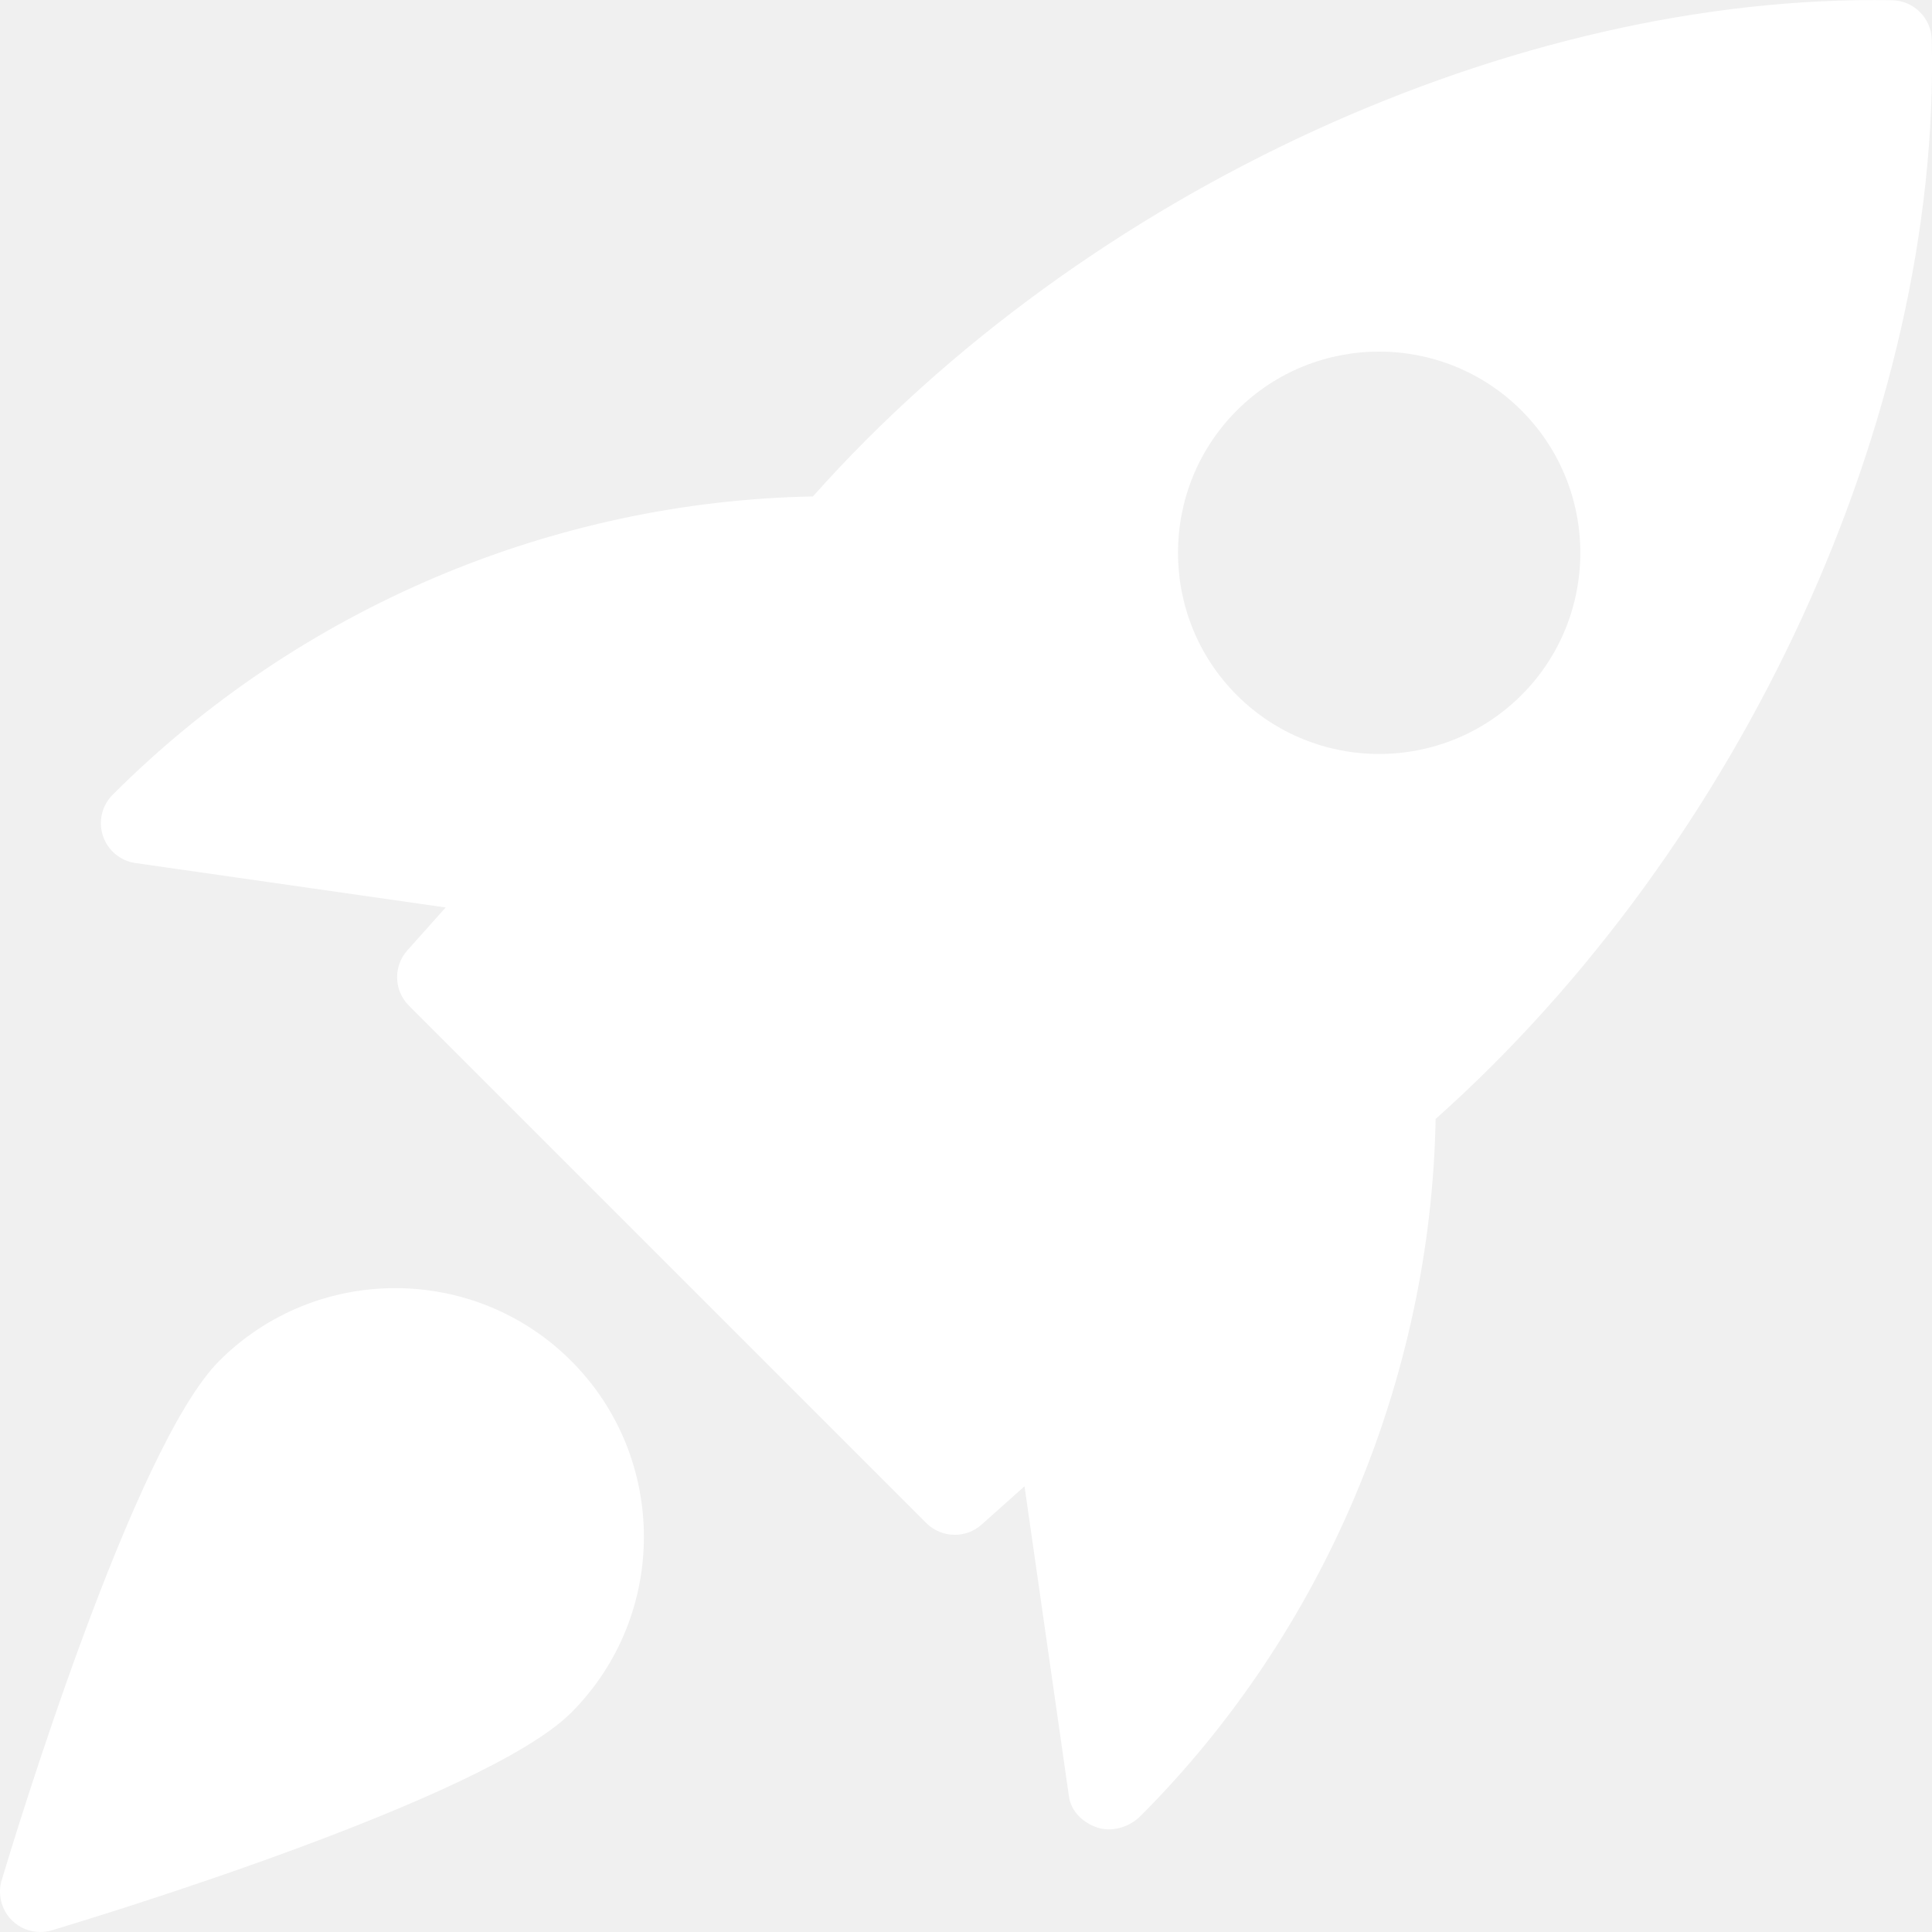
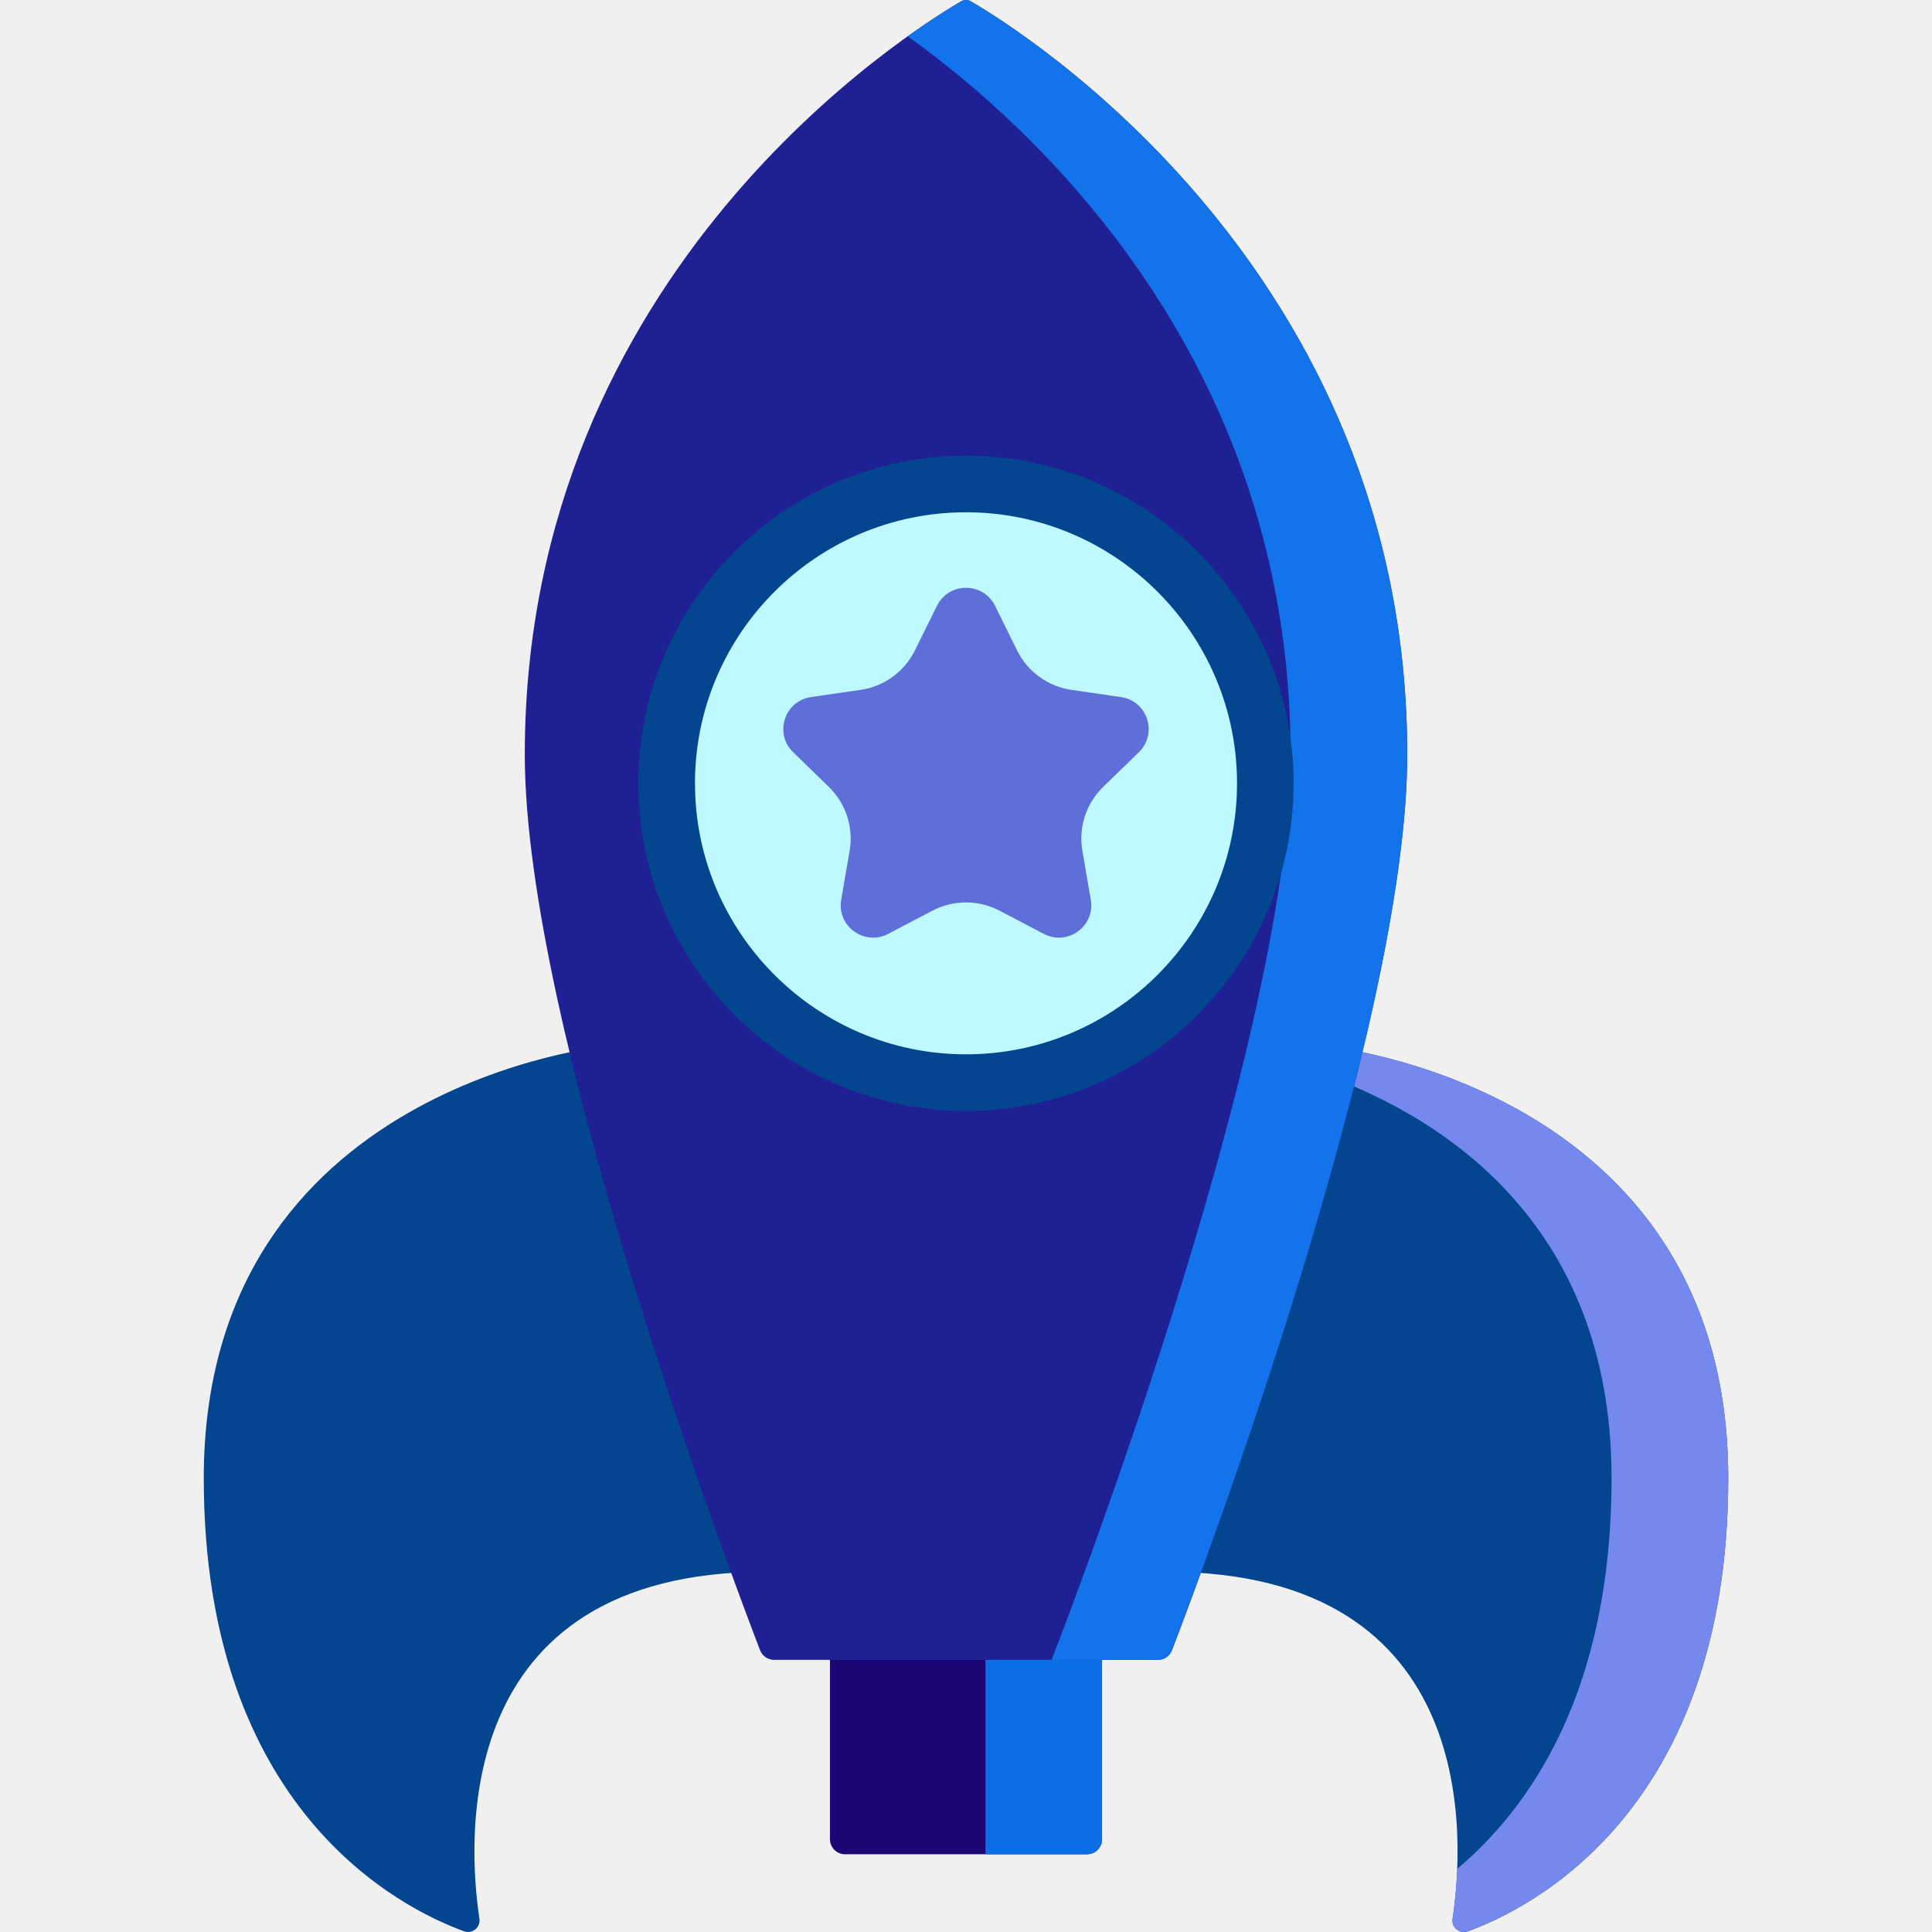
- <svg xmlns="http://www.w3.org/2000/svg" id="bold" enable-background="new 0 0 24 24" height="512px" viewBox="0 0 24 24" width="512px" class="hovered-paths">
+ <svg xmlns="http://www.w3.org/2000/svg" id="Capa_1" enable-background="new 0 0 512 512" height="512px" viewBox="0 0 512 512" width="512px" class="">
  <g>
-     <path d="m23.508.003c-4.685-.084-10.028 2.365-13.41 6.164-3.232.061-6.379 1.386-8.696 3.703-.135.133-.183.332-.124.512.06.181.216.312.404.339l3.854.552-.476.533c-.177.198-.168.499.02.687l6.427 6.427c.097.097.225.146.354.146.119 0 .238-.042.333-.127l.533-.476.552 3.854c.027.188.175.326.354.386.046.015.094.022.143.022.142 0 .287-.062.387-.161 2.285-2.285 3.61-5.432 3.671-8.664 3.803-3.389 6.272-8.73 6.163-13.409-.007-.266-.222-.481-.489-.488zm-4.608 8.632c-.487.487-1.127.731-1.768.731s-1.281-.244-1.768-.731c-.974-.975-.974-2.561 0-3.536.975-.975 2.561-.975 3.536 0s.975 2.562 0 3.536z" data-original="#000000" class="hovered-path active-path" data-old_color="#000000" fill="#FFFFFF" />
-     <path d="m2.724 16.905c-1.07 1.07-2.539 5.904-2.703 6.451-.053.176-.004.367.125.497.096.096.223.147.354.147.048 0 .096-.007.144-.021.547-.164 5.381-1.633 6.451-2.703 1.205-1.205 1.205-3.166 0-4.371-1.206-1.205-3.166-1.204-4.371 0z" data-original="#000000" class="hovered-path active-path" data-old_color="#000000" fill="#FFFFFF" />
+     <path d="m288.056 491.397h-64.113c-2.209 0-4-1.791-4-4v-79.396h72.113v79.396c0 2.209-1.791 4-4 4z" fill="#d4d4d4" data-original="#D4D4D4" class="" data-old_color="#d4d4d4" style="fill:#1C0674" />
+     <path d="m261.151 408.001v83.396h26.905c2.209 0 4-1.791 4-4v-79.396z" fill="#bdbdbd" data-original="#BDBDBD" class="active-path" style="fill:#0B6EE4" data-old_color="#bdbdbd" />
+     <path d="m161.351 277.119s-107.351 10.065-107.351 114.636c0 88.074 52.442 114.052 68.99 120.056 2.184.792 4.408-1.034 4.06-3.328-2.974-19.646-8.201-91.942 75.926-91.942z" fill="#8c9eff" data-original="#8C9EFF" class="" style="fill:#04458F" data-old_color="#8c9eff" />
+     <path d="m350.649 277.119s107.351 10.065 107.351 114.636c0 88.074-52.442 114.052-68.99 120.056-2.184.792-4.408-1.034-4.06-3.328 2.974-19.646 8.201-91.942-75.926-91.942z" fill="#8c9eff" data-original="#8C9EFF" class="" style="fill:#04458F" data-old_color="#8c9eff" />
+     <path d="m350.649 277.119-2.043 6.842c31.797 10.979 78.475 38.835 78.475 107.795 0 56.002-21.203 86.893-40.899 103.512-.209 5.437-.75 10.024-1.233 13.216-.347 2.294 1.877 4.121 4.06 3.328 16.547-6.005 68.99-31.983 68.99-120.056.001-104.572-107.35-114.637-107.35-114.637z" fill="#7488ed" data-original="#7488ED" class="" />
+     <path d="m372.926 199.971c0 72.405-54.309 216.432-62.349 237.358-.594 1.546-2.076 2.559-3.731 2.559h-101.691c-1.656 0-3.138-1.013-3.731-2.559-8.04-20.926-62.349-164.953-62.349-237.358 0-128.684 103.086-192.343 115.667-199.633.777-.45 1.729-.45 2.506 0 12.582 7.289 115.678 70.948 115.678 199.633z" fill="#ff3d7a" data-original="#FF3D7A" class="" style="fill:#202095" data-old_color="#ff3d7a" />
+     <path d="m257.251.34c-.779-.451-1.734-.451-2.513 0-2.237 1.296-7.336 4.38-14.196 9.279 31.769 22.69 101.477 84.529 101.477 190.352 0 78.193-63.339 239.917-63.339 239.917h28.164c1.656 0 3.138-1.013 3.731-2.559 8.04-20.926 62.349-164.953 62.349-237.358.002-128.673-103.075-192.332-115.673-199.631z" fill="#eb3870" data-original="#EB3870" class="" style="fill:#1273EB" data-old_color="#eb3870" />
+     <circle cx="256" cy="207.582" fill="#bdf9ff" r="79.324" data-original="#BDF9FF" class="" style="fill:#BDF9FF" />
+     <path d="m247.086 241.349-11.705 6.139c-6.297 3.303-13.656-2.032-12.454-9.027l2.236-13.003c1.066-6.199-.994-12.525-5.509-16.915l-9.47-9.209c-5.094-4.954-2.283-13.585 4.757-14.605l13.087-1.897c6.239-.904 11.633-4.814 14.423-10.454l5.853-11.831c3.148-6.364 12.245-6.364 15.394 0l5.853 11.831c2.79 5.64 8.184 9.55 14.423 10.454l13.087 1.897c7.04 1.021 9.851 9.652 4.757 14.605l-9.47 9.209c-4.515 4.39-6.575 10.716-5.509 16.915l2.236 13.003c1.203 6.995-6.157 12.329-12.454 9.027l-11.705-6.139c-5.583-2.927-12.249-2.927-17.83 0z" fill="#ffca28" data-original="#FFCA28" class="" data-old_color="#ffca28" style="fill:#5F6FDA" />
+     <path d="m256 120.758c-47.875 0-86.824 38.949-86.824 86.823 0 47.875 38.949 86.824 86.824 86.824s86.824-38.949 86.824-86.824c0-47.873-38.949-86.823-86.824-86.823zm0 158.648c-39.604 0-71.824-32.22-71.824-71.824s32.22-71.823 71.824-71.823 71.824 32.22 71.824 71.823c0 39.604-32.22 71.824-71.824 71.824z" fill="#8c9eff" data-original="#8C9EFF" class="" style="fill:#04458F" data-old_color="#8c9eff" />
  </g>
</svg>
